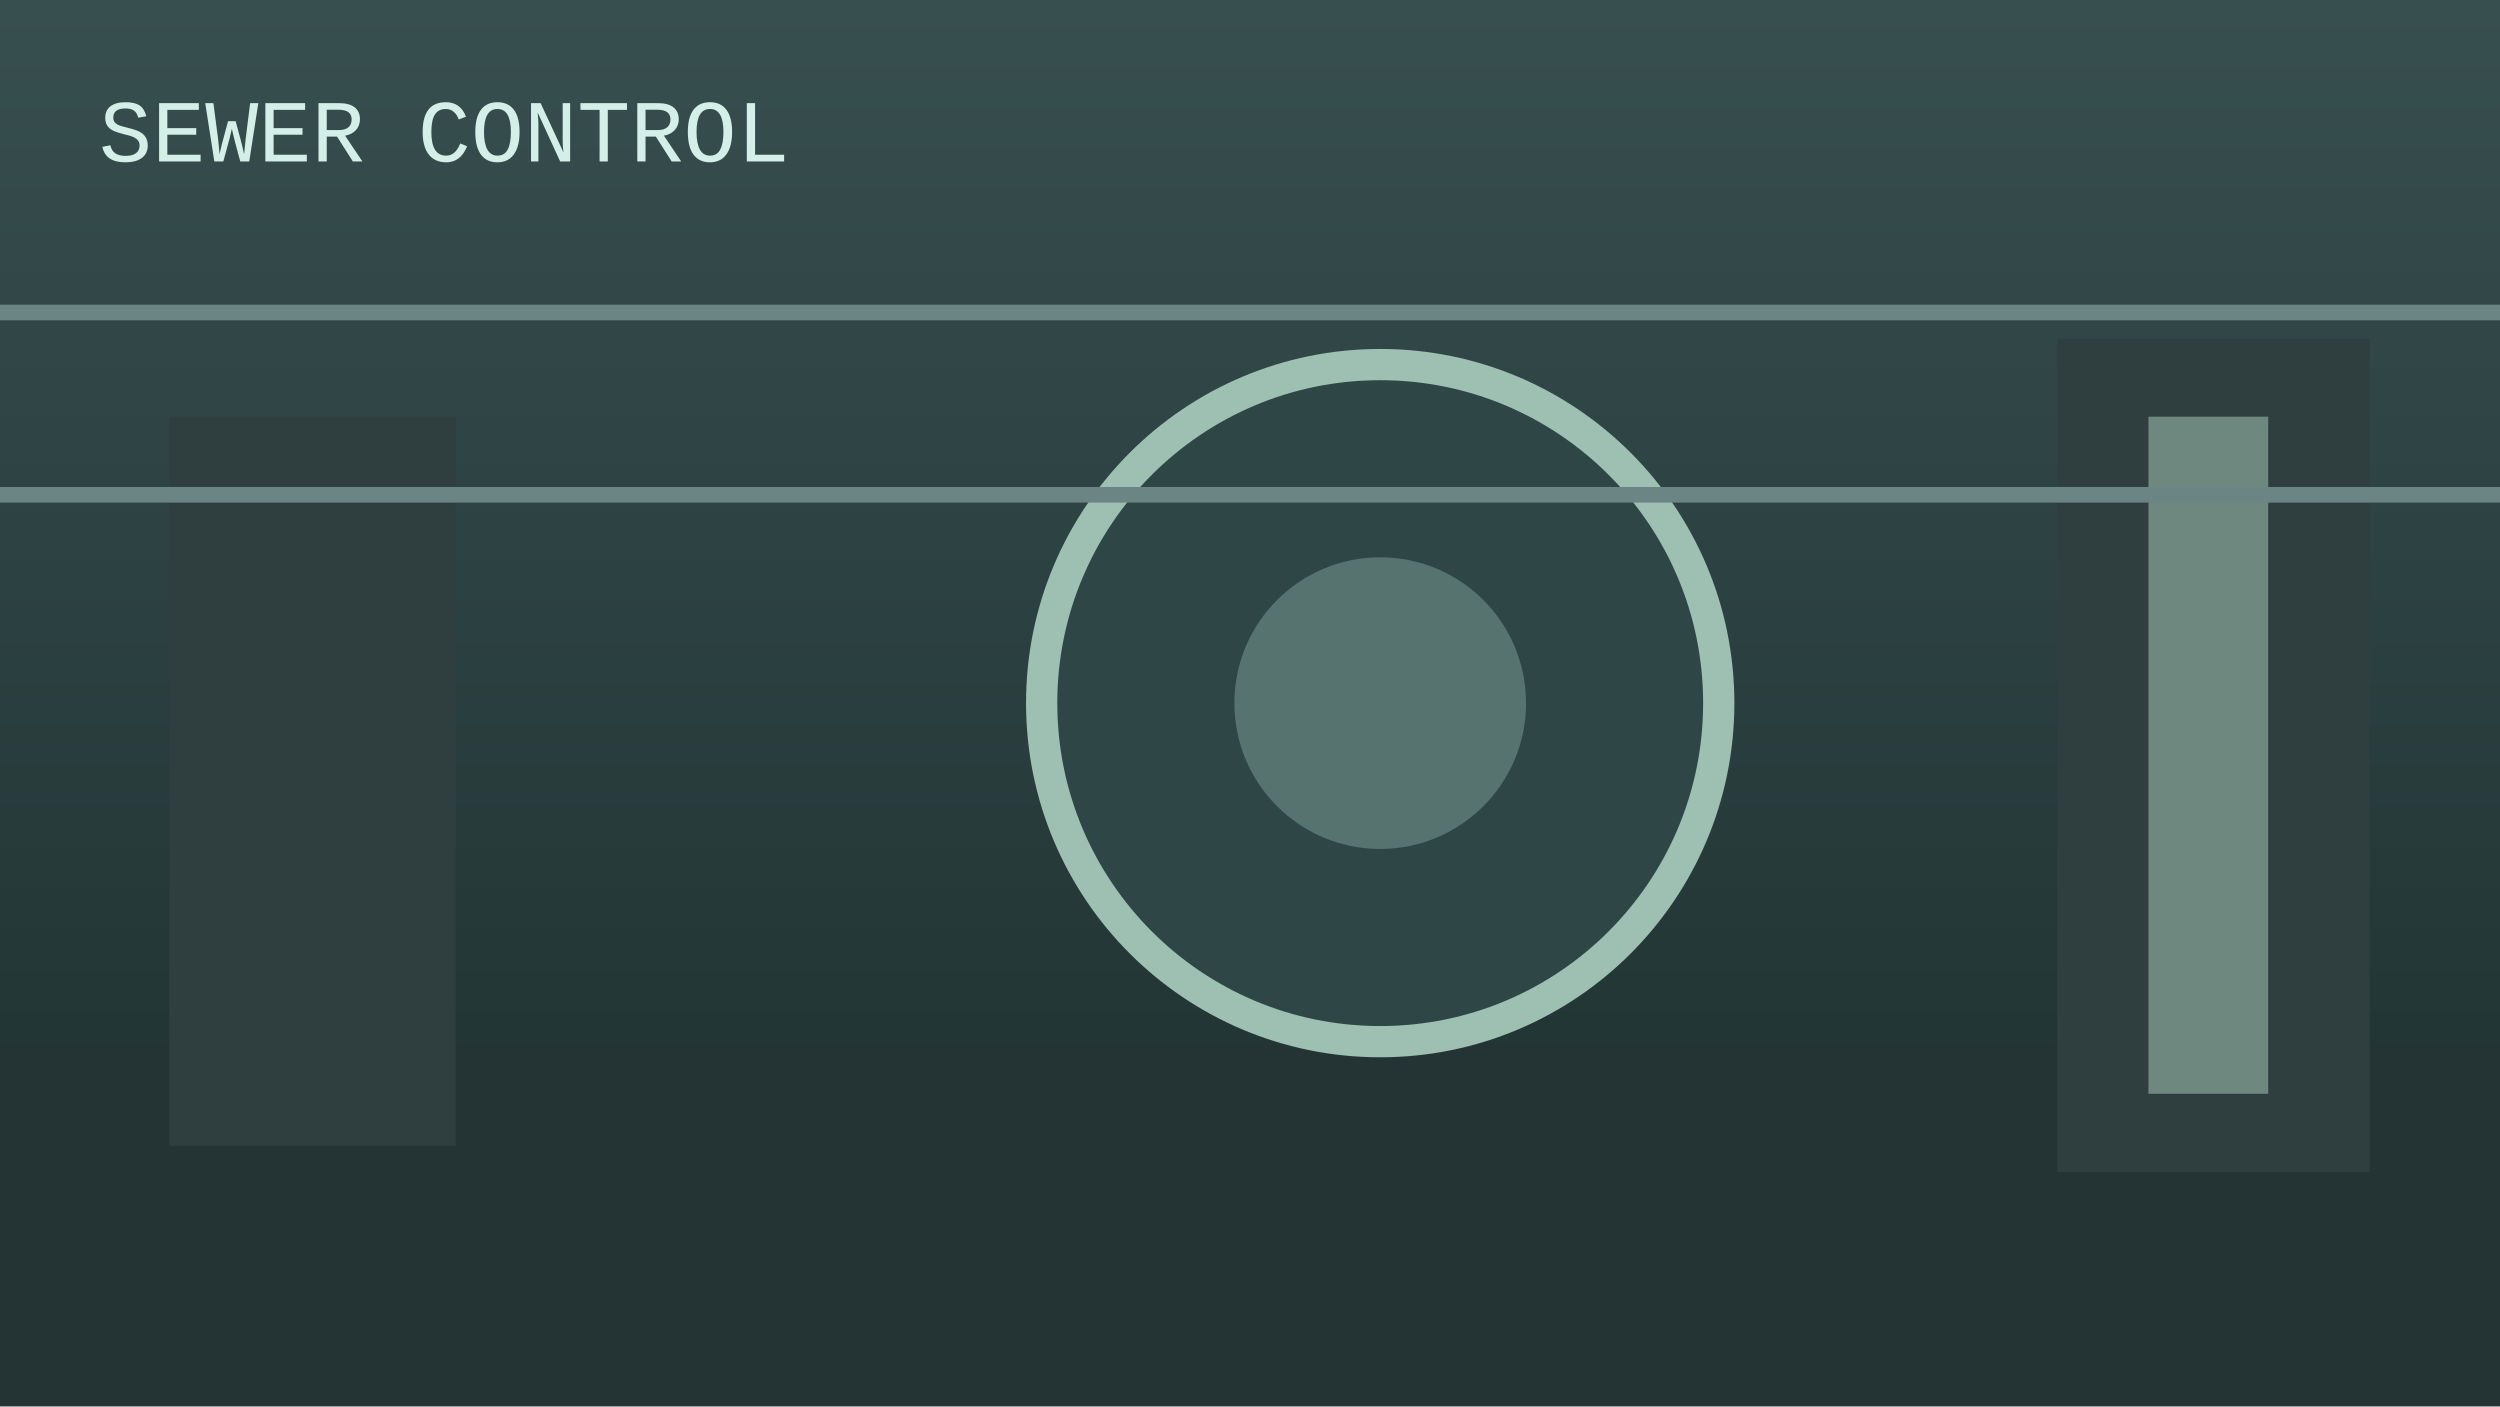
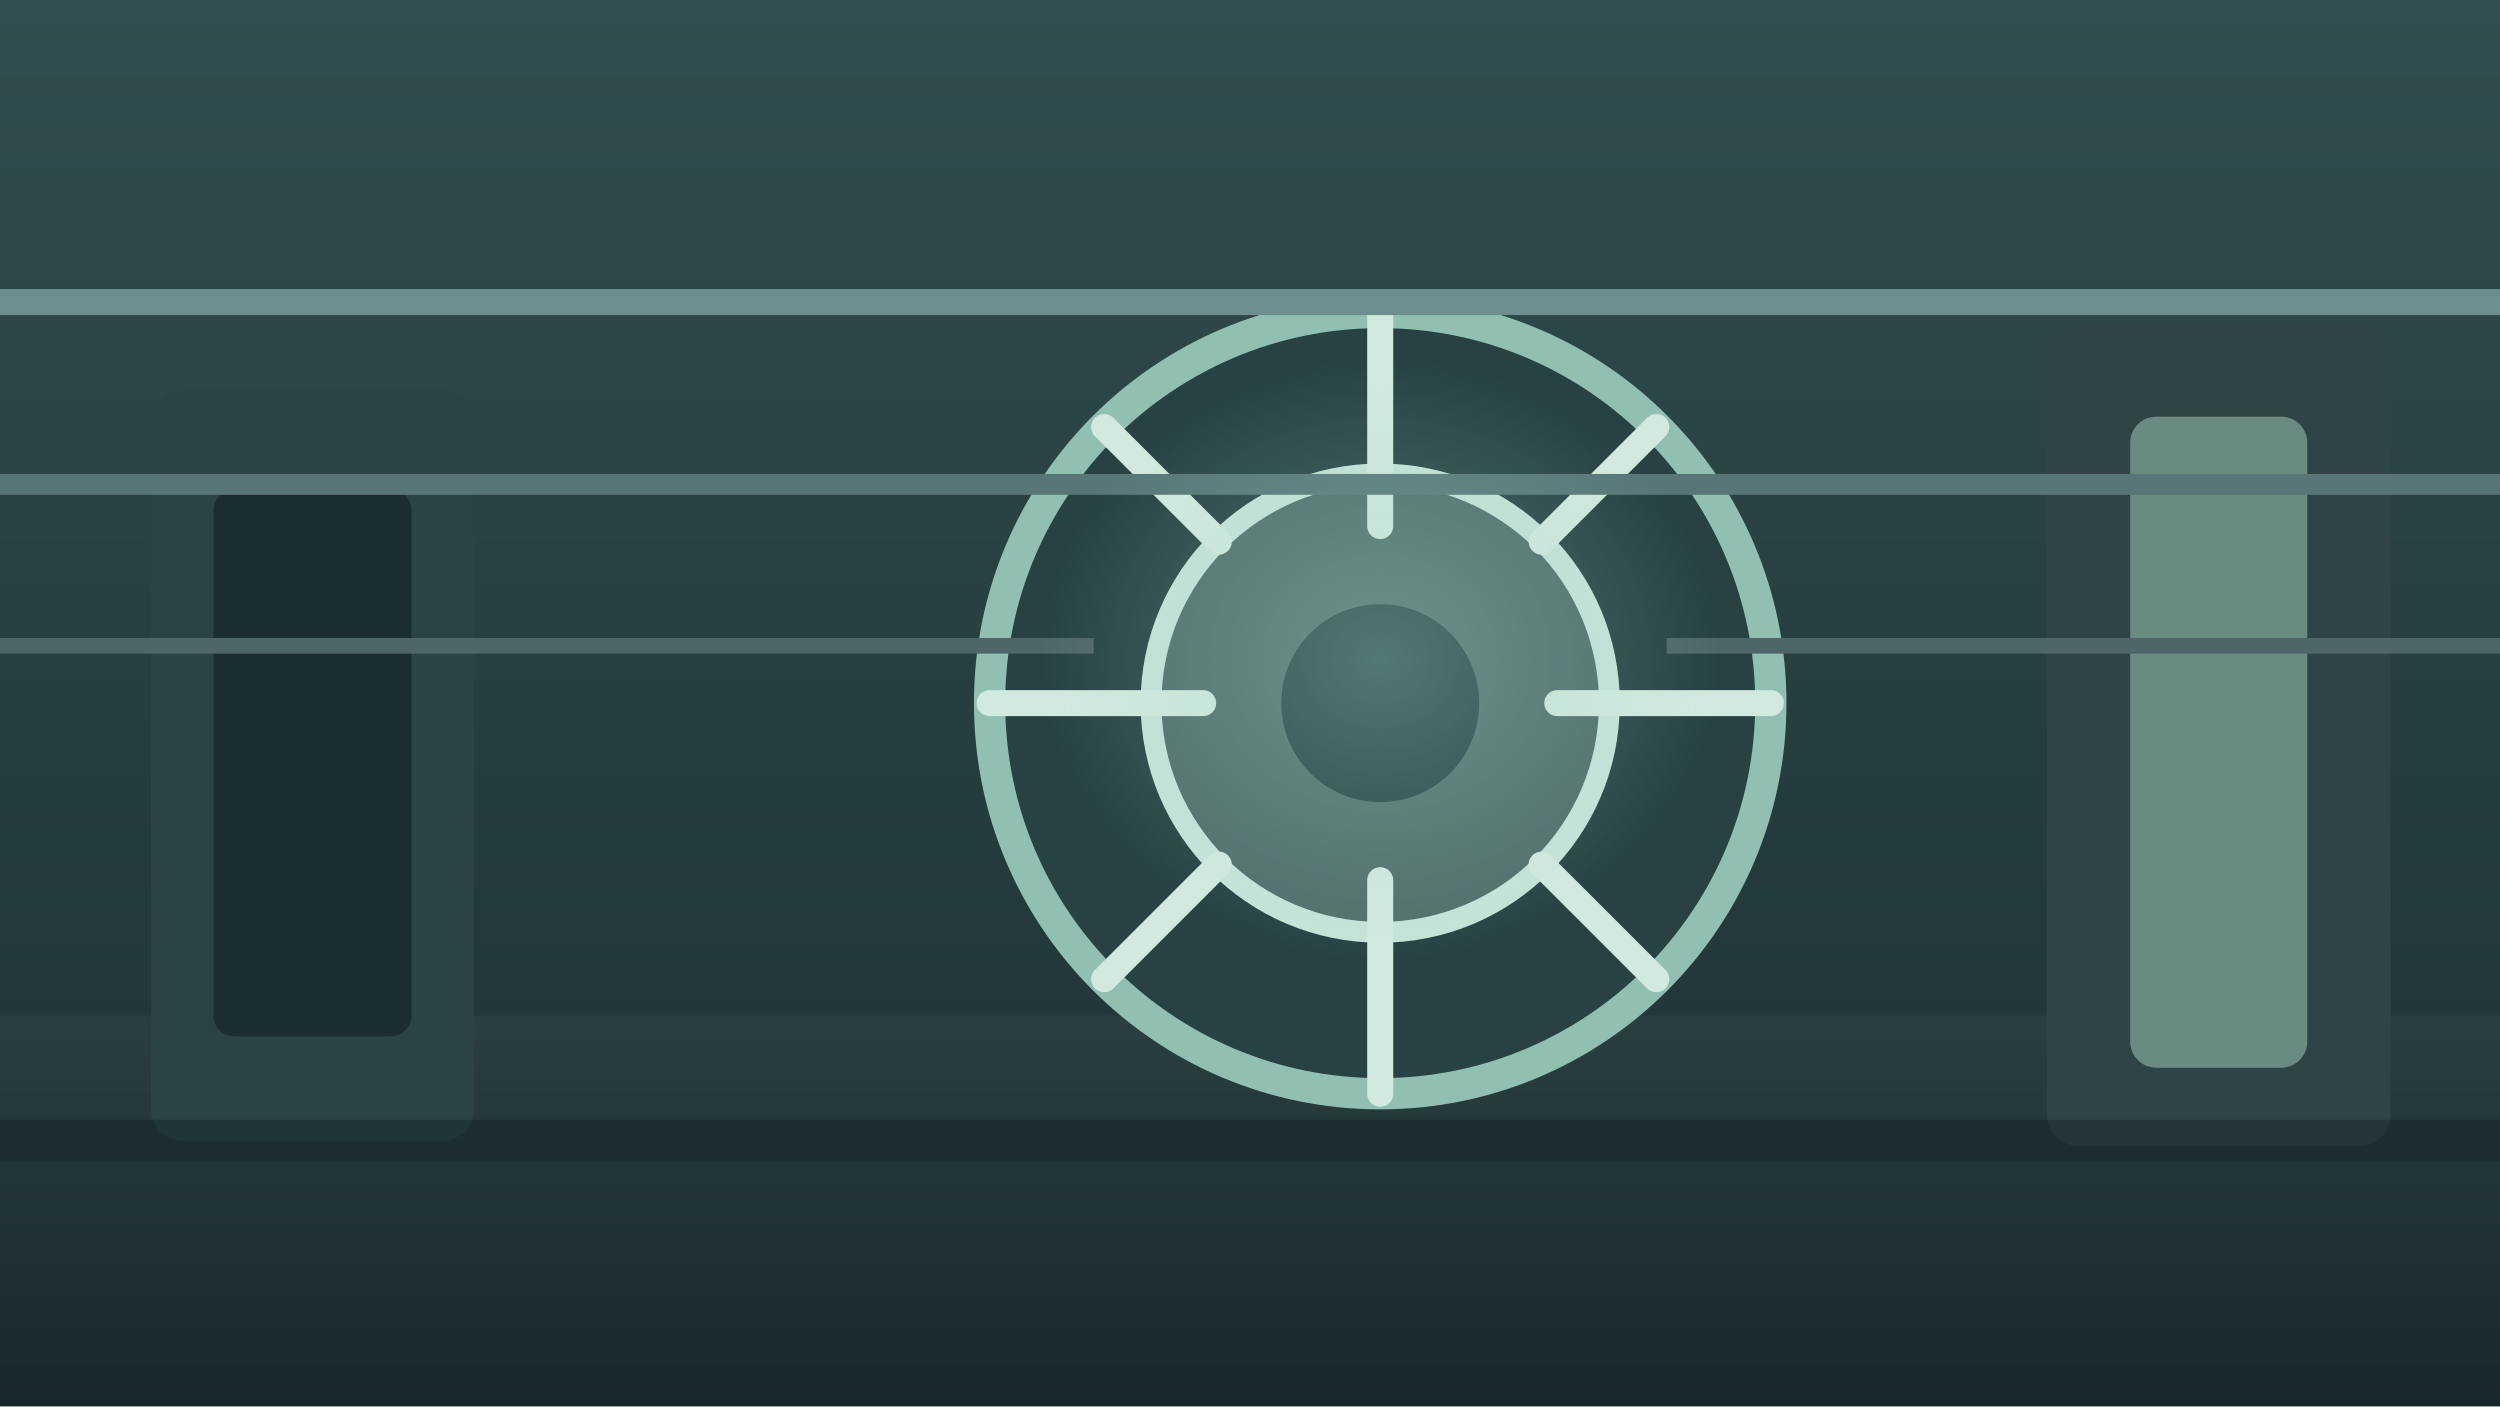
<svg xmlns="http://www.w3.org/2000/svg" viewBox="0 0 960 540" width="960" height="540">
  <defs>
    <linearGradient id="wall" x1="0" x2="0" y1="0" y2="1">
-       <stop offset="0%" stop-color="#384f4f" />
-       <stop offset="100%" stop-color="#1b2d2d" />
+       <stop offset="0%" stop-color="#324d4f" />
+       <stop offset="100%" stop-color="#1b2f31" />
    </linearGradient>
+     <linearGradient id="floor" x1="0" x2="0" y1="0" y2="1">
+       <stop offset="0%" stop-color="#2a3f40" />
+       <stop offset="100%" stop-color="#18282a" />
+     </linearGradient>
+     <radialGradient id="centerGlow" cx="0.5" cy="0.48" r="0.34">
+       <stop offset="0%" stop-color="#9fd3c3" stop-opacity="0.38" />
+       <stop offset="100%" stop-color="#9fd3c3" stop-opacity="0" />
+     </radialGradient>
  </defs>
  <rect width="960" height="540" fill="url(#wall)" />
-   <rect y="400" width="960" height="140" fill="#243333" />
-   <rect x="65" y="160" width="110" height="280" fill="#2f3f3f" />
-   <circle cx="530" cy="270" r="130" fill="#2e4646" stroke="#9ec0b2" stroke-width="12" />
-   <circle cx="530" cy="270" r="56" fill="#56736f" />
-   <rect x="790" y="130" width="120" height="320" fill="#2f3f3f" />
-   <rect x="825" y="160" width="46" height="260" fill="#6f887f" />
-   <line x1="0" y1="120" x2="960" y2="120" stroke="#6b8484" stroke-width="6" />
-   <line x1="0" y1="190" x2="960" y2="190" stroke="#6b8484" stroke-width="6" />
-   <text x="38" y="62" fill="#d4efe7" font-size="34" font-family="Courier New">SEWER CONTROL</text>
+   <rect y="390" width="960" height="150" fill="url(#floor)" />
+   <rect x="58" y="150" width="124" height="288" rx="12" fill="#2b4345" />
+   <rect x="82" y="188" width="76" height="210" rx="8" fill="#1a2d2f" />
+   <circle cx="530" cy="270" r="150" fill="#284244" stroke="#91bfb2" stroke-width="12" />
+   <circle cx="530" cy="270" r="88" fill="#506d6a" stroke="#c7e3d9" stroke-width="8" />
+   <circle cx="530" cy="270" r="38" fill="#254143" />
+   <path d="M530 120V202M530 338V420M380 270H462M598 270H680M424 164L468 208M592 332L636 376M636 164L592 208M424 376L468 332" stroke="#d2e9df" stroke-width="10" stroke-linecap="round" />
+   <rect x="786" y="124" width="132" height="316" rx="12" fill="#2f4447" />
+   <rect x="818" y="160" width="68" height="250" rx="10" fill="#6a8b82" />
+   <path d="M0 116H960" stroke="#6d8d8e" stroke-width="10" />
+   <path d="M0 186H960" stroke="#587678" stroke-width="8" />
+   <path d="M0 248H420" stroke="#4f6668" stroke-width="6" />
+   <path d="M640 248H960" stroke="#4f6668" stroke-width="6" />
+   <ellipse cx="530" cy="260" rx="190" ry="170" fill="url(#centerGlow)" />
+   <rect y="430" width="960" height="16" fill="#0f1c1e" opacity="0.36" />
</svg>
